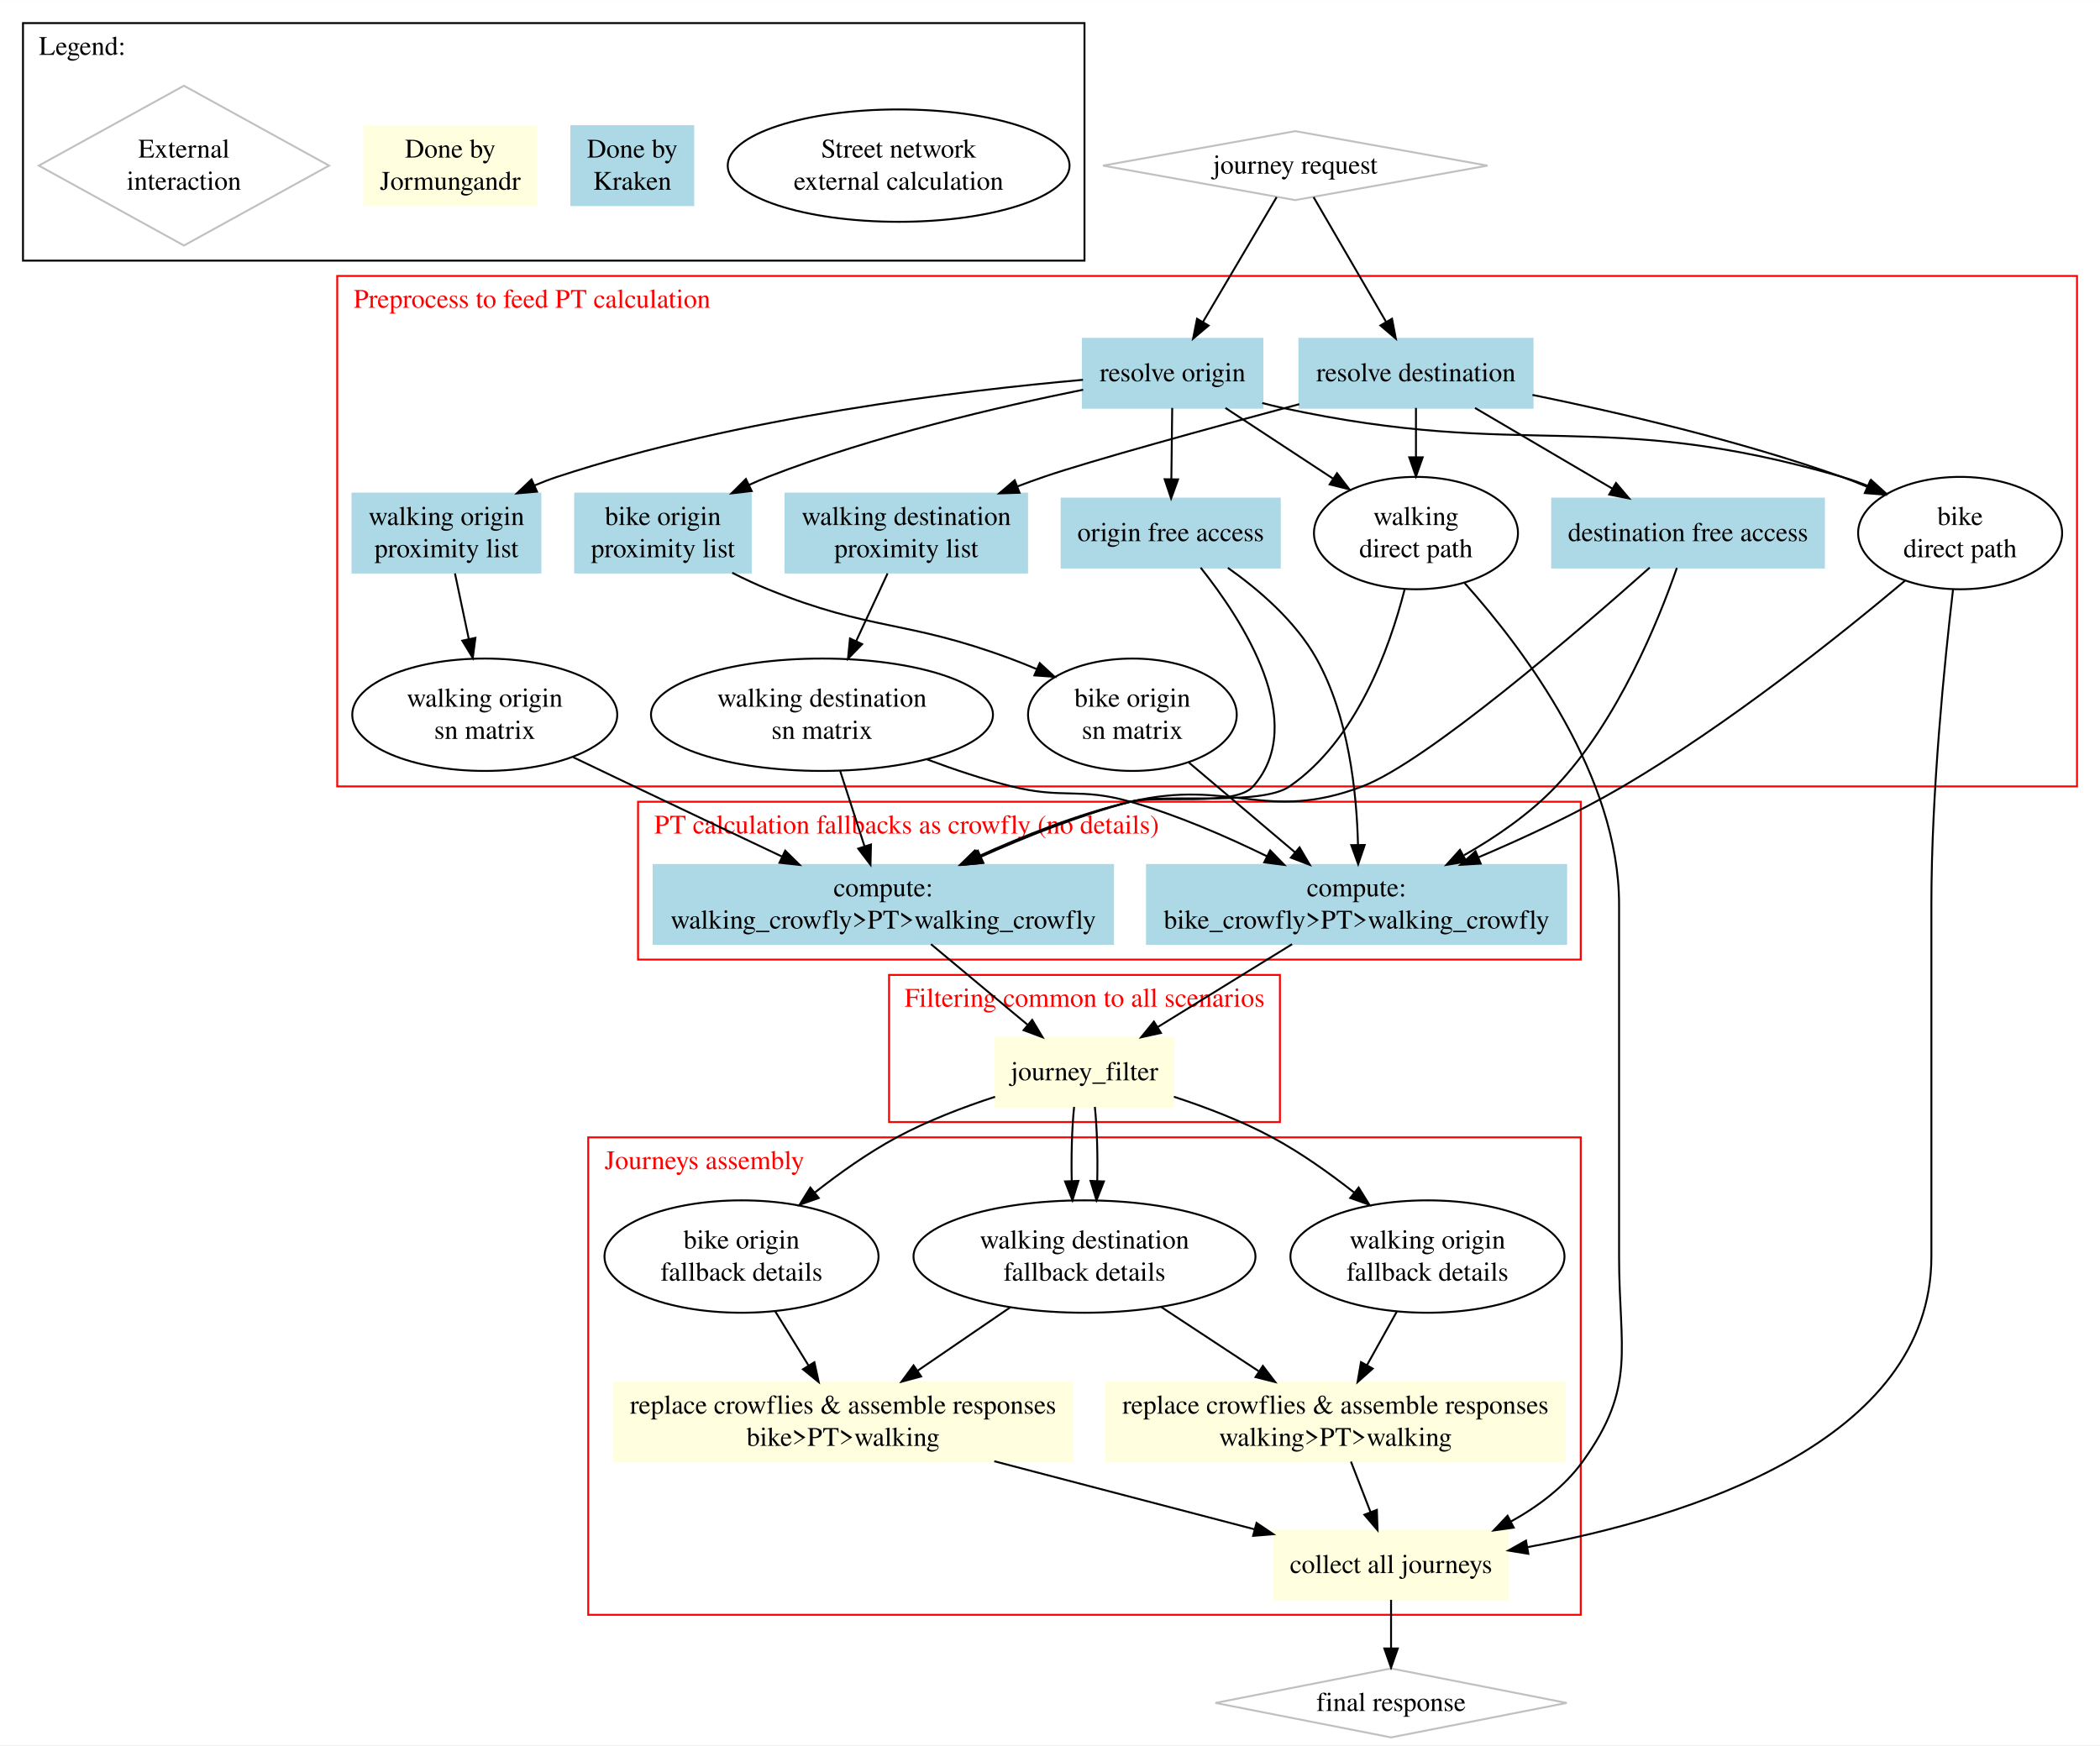
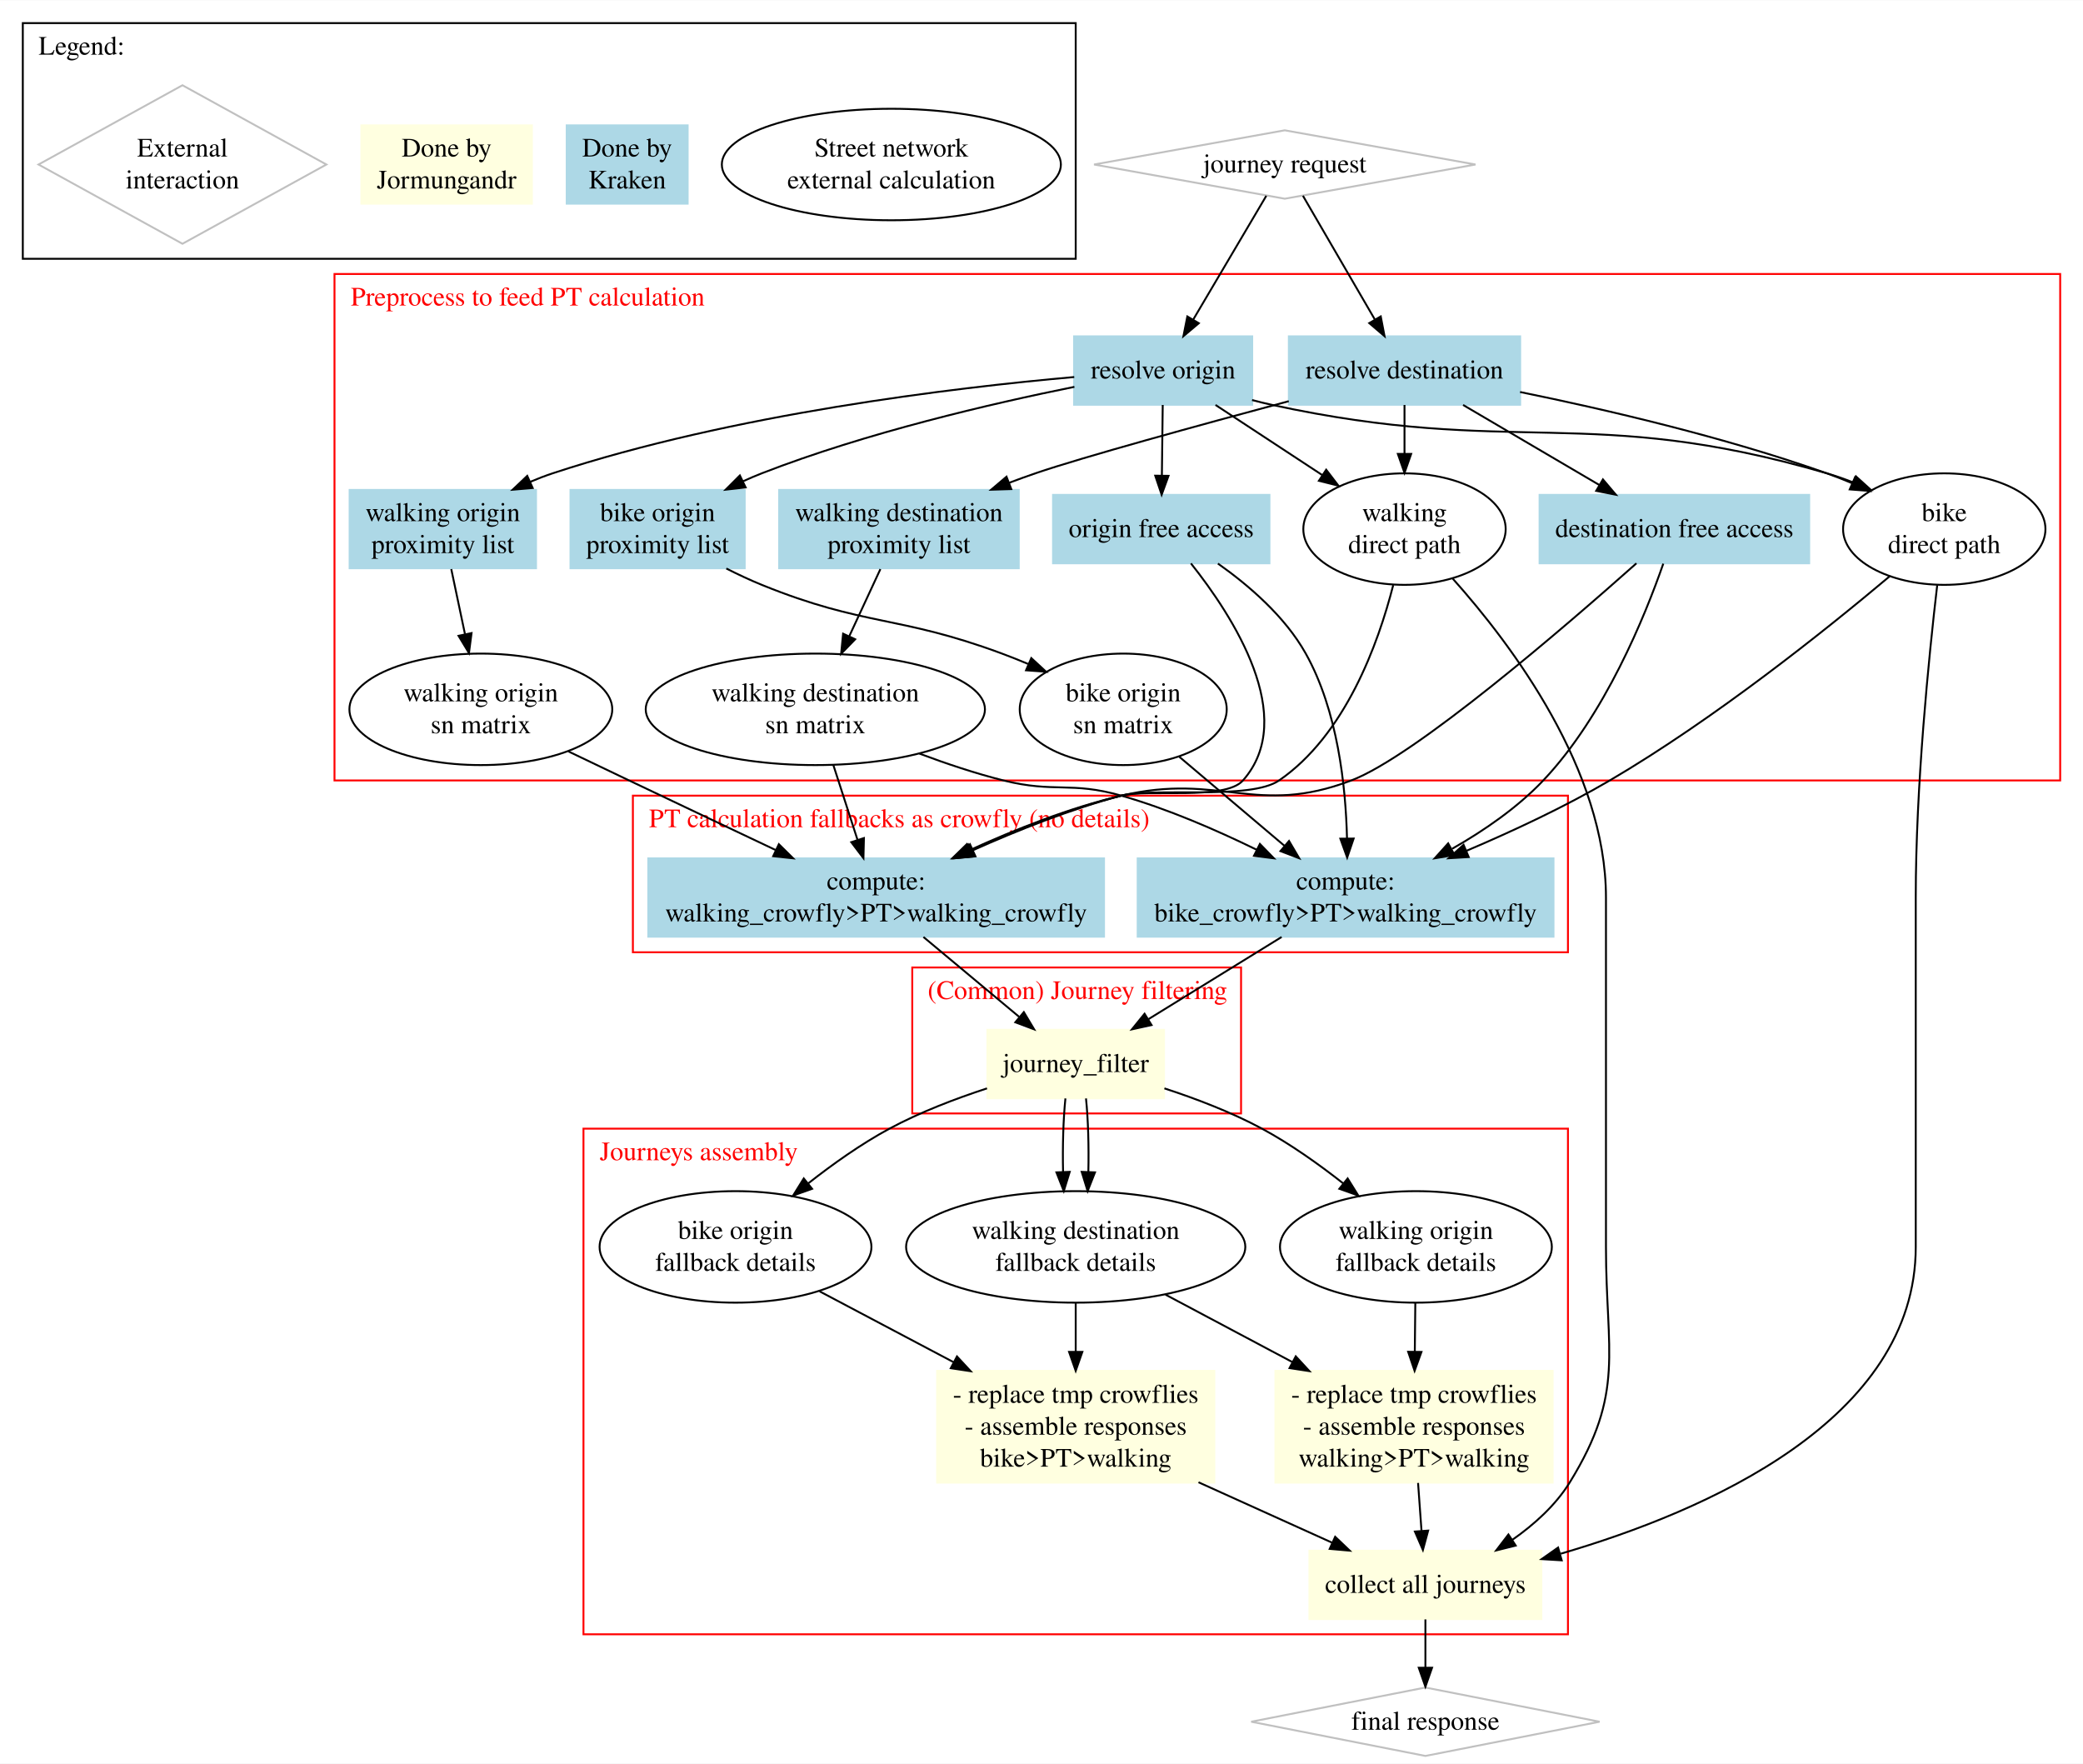
- <svg xmlns="http://www.w3.org/2000/svg" width="1096pt" height="911pt" viewBox="0.00 0.00 1096.00 910.89">
-   <g id="graph0" class="graph" transform="scale(1 1) rotate(0) translate(4 906.8939)">
-     <polygon fill="#ffffff" stroke="transparent" points="-4,4 -4,-906.894 1092,-906.894 1092,4 -4,4" />
+ <svg xmlns="http://www.w3.org/2000/svg" width="1096pt" height="928pt" viewBox="0.00 0.00 1096.00 927.69">
+   <g id="graph0" class="graph" transform="scale(1 1) rotate(0) translate(4 923.6939)">
+     <polygon fill="#ffffff" stroke="transparent" points="-4,4 -4,-923.694 1092,-923.694 1092,4 -4,4" />
    <g id="clust1" class="cluster">
-       <polygon fill="none" stroke="#000000" points="8,-770.894 8,-894.894 562,-894.894 562,-770.894 8,-770.894" />
-       <text text-anchor="middle" x="38.936" y="-878.294" font-family="Times,serif" font-size="14.00" fill="#000000">Legend:</text>
+       <polygon fill="none" stroke="#000000" points="8,-787.694 8,-911.694 562,-911.694 562,-787.694 8,-787.694" />
+       <text text-anchor="middle" x="38.936" y="-895.094" font-family="Times,serif" font-size="14.00" fill="#000000">Legend:</text>
    </g>
    <g id="clust2" class="cluster">
-       <polygon fill="none" stroke="#ff0000" points="172,-496.431 172,-762.894 1080,-762.894 1080,-496.431 172,-496.431" />
-       <text text-anchor="middle" x="273.687" y="-746.294" font-family="Times,serif" font-size="14.00" fill="#ff0000">Preprocess to feed PT calculation</text>
+       <polygon fill="none" stroke="#ff0000" points="172,-513.231 172,-779.694 1080,-779.694 1080,-513.231 172,-513.231" />
+       <text text-anchor="middle" x="273.687" y="-763.094" font-family="Times,serif" font-size="14.00" fill="#ff0000">Preprocess to feed PT calculation</text>
    </g>
    <g id="clust3" class="cluster">
-       <polygon fill="none" stroke="#ff0000" points="329,-406.031 329,-488.431 821,-488.431 821,-406.031 329,-406.031" />
-       <text text-anchor="middle" x="469.173" y="-471.831" font-family="Times,serif" font-size="14.00" fill="#ff0000">PT calculation fallbacks as crowfly (no details)</text>
+       <polygon fill="none" stroke="#ff0000" points="329,-422.831 329,-505.231 821,-505.231 821,-422.831 329,-422.831" />
+       <text text-anchor="middle" x="469.173" y="-488.631" font-family="Times,serif" font-size="14.00" fill="#ff0000">PT calculation fallbacks as crowfly (no details)</text>
    </g>
    <g id="clust4" class="cluster">
-       <polygon fill="none" stroke="#ff0000" points="303,-64 303,-313.231 821,-313.231 821,-64 303,-64" />
-       <text text-anchor="middle" x="363.682" y="-296.631" font-family="Times,serif" font-size="14.00" fill="#ff0000">Journeys assembly</text>
+       <polygon fill="none" stroke="#ff0000" points="303,-64 303,-330.031 821,-330.031 821,-64 303,-64" />
+       <text text-anchor="middle" x="363.682" y="-313.431" font-family="Times,serif" font-size="14.00" fill="#ff0000">Journeys assembly</text>
    </g>
    <g id="clust5" class="cluster">
-       <polygon fill="none" stroke="#ff0000" points="460,-321.231 460,-398.031 664,-398.031 664,-321.231 460,-321.231" />
-       <text text-anchor="middle" x="562.093" y="-381.431" font-family="Times,serif" font-size="14.00" fill="#ff0000">Filtering common to all scenarios</text>
+       <polygon fill="none" stroke="#ff0000" points="476,-338.031 476,-414.831 649,-414.831 649,-338.031 476,-338.031" />
+       <text text-anchor="middle" x="562.928" y="-398.231" font-family="Times,serif" font-size="14.00" fill="#ff0000">(Common) Journey filtering</text>
    </g>
    <g id="node1" class="node">
-       <ellipse fill="none" stroke="#000000" cx="465" cy="-820.494" rx="89.2" ry="29.331" />
-       <text text-anchor="middle" x="465" y="-824.694" font-family="Times,serif" font-size="14.00" fill="#000000">Street network</text>
-       <text text-anchor="middle" x="465" y="-807.894" font-family="Times,serif" font-size="14.00" fill="#000000">external calculation</text>
+       <ellipse fill="none" stroke="#000000" cx="465" cy="-837.294" rx="89.2" ry="29.331" />
+       <text text-anchor="middle" x="465" y="-841.494" font-family="Times,serif" font-size="14.00" fill="#000000">Street network</text>
+       <text text-anchor="middle" x="465" y="-824.694" font-family="Times,serif" font-size="14.00" fill="#000000">external calculation</text>
    </g>
    <g id="node2" class="node">
-       <polygon fill="#add8e6" stroke="#add8e6" points="357.821,-841.096 294.179,-841.096 294.179,-799.892 357.821,-799.892 357.821,-841.096" />
-       <text text-anchor="middle" x="326" y="-824.694" font-family="Times,serif" font-size="14.00" fill="#000000">Done by</text>
-       <text text-anchor="middle" x="326" y="-807.894" font-family="Times,serif" font-size="14.00" fill="#000000">Kraken</text>
+       <polygon fill="#add8e6" stroke="#add8e6" points="357.821,-857.896 294.179,-857.896 294.179,-816.692 357.821,-816.692 357.821,-857.896" />
+       <text text-anchor="middle" x="326" y="-841.494" font-family="Times,serif" font-size="14.00" fill="#000000">Done by</text>
+       <text text-anchor="middle" x="326" y="-824.694" font-family="Times,serif" font-size="14.00" fill="#000000">Kraken</text>
    </g>
    <g id="node3" class="node">
-       <polygon fill="#ffffe0" stroke="#ffffe0" points="275.871,-841.096 186.129,-841.096 186.129,-799.892 275.871,-799.892 275.871,-841.096" />
-       <text text-anchor="middle" x="231" y="-824.694" font-family="Times,serif" font-size="14.00" fill="#000000">Done by</text>
-       <text text-anchor="middle" x="231" y="-807.894" font-family="Times,serif" font-size="14.00" fill="#000000">Jormungandr</text>
+       <polygon fill="#ffffe0" stroke="#ffffe0" points="275.871,-857.896 186.129,-857.896 186.129,-816.692 275.871,-816.692 275.871,-857.896" />
+       <text text-anchor="middle" x="231" y="-841.494" font-family="Times,serif" font-size="14.00" fill="#000000">Done by</text>
+       <text text-anchor="middle" x="231" y="-824.694" font-family="Times,serif" font-size="14.00" fill="#000000">Jormungandr</text>
    </g>
    <g id="node4" class="node">
-       <polygon fill="none" stroke="#c0c0c0" points="92,-862.194 16.266,-820.494 92,-778.794 167.734,-820.494 92,-862.194" />
-       <text text-anchor="middle" x="92" y="-824.694" font-family="Times,serif" font-size="14.00" fill="#000000">External</text>
-       <text text-anchor="middle" x="92" y="-807.894" font-family="Times,serif" font-size="14.00" fill="#000000">interaction</text>
+       <polygon fill="none" stroke="#c0c0c0" points="92,-878.994 16.266,-837.294 92,-795.594 167.734,-837.294 92,-878.994" />
+       <text text-anchor="middle" x="92" y="-841.494" font-family="Times,serif" font-size="14.00" fill="#000000">External</text>
+       <text text-anchor="middle" x="92" y="-824.694" font-family="Times,serif" font-size="14.00" fill="#000000">interaction</text>
    </g>
    <g id="node5" class="node">
-       <polygon fill="none" stroke="#c0c0c0" points="672,-838.494 571.65,-820.494 672,-802.494 772.35,-820.494 672,-838.494" />
-       <text text-anchor="middle" x="672" y="-816.294" font-family="Times,serif" font-size="14.00" fill="#000000">journey request</text>
+       <polygon fill="none" stroke="#c0c0c0" points="672,-855.294 571.65,-837.294 672,-819.294 772.35,-837.294 672,-855.294" />
+       <text text-anchor="middle" x="672" y="-833.094" font-family="Times,serif" font-size="14.00" fill="#000000">journey request</text>
    </g>
    <g id="node7" class="node">
-       <polygon fill="#add8e6" stroke="#add8e6" points="654.867,-730.094 561.133,-730.094 561.133,-694.094 654.867,-694.094 654.867,-730.094" />
-       <text text-anchor="middle" x="608" y="-707.894" font-family="Times,serif" font-size="14.00" fill="#000000">resolve origin</text>
+       <polygon fill="#add8e6" stroke="#add8e6" points="654.867,-746.894 561.133,-746.894 561.133,-710.894 654.867,-710.894 654.867,-746.894" />
+       <text text-anchor="middle" x="608" y="-724.694" font-family="Times,serif" font-size="14.00" fill="#000000">resolve origin</text>
    </g>
    <g id="edge1" class="edge">
-       <path fill="none" stroke="#000000" d="M662.28,-804.03C652.091,-786.773 635.919,-759.382 623.875,-738.981" />
-       <polygon fill="#000000" stroke="#000000" points="626.765,-736.993 618.667,-730.161 620.737,-740.552 626.765,-736.993" />
+       <path fill="none" stroke="#000000" d="M662.28,-820.83C652.091,-803.573 635.919,-776.182 623.875,-755.781" />
+       <polygon fill="#000000" stroke="#000000" points="626.765,-753.793 618.667,-746.961 620.737,-757.352 626.765,-753.793" />
    </g>
    <g id="node8" class="node">
-       <polygon fill="#add8e6" stroke="#add8e6" points="795.862,-730.094 674.138,-730.094 674.138,-694.094 795.862,-694.094 795.862,-730.094" />
-       <text text-anchor="middle" x="735" y="-707.894" font-family="Times,serif" font-size="14.00" fill="#000000">resolve destination</text>
+       <polygon fill="#add8e6" stroke="#add8e6" points="795.862,-746.894 674.138,-746.894 674.138,-710.894 795.862,-710.894 795.862,-746.894" />
+       <text text-anchor="middle" x="735" y="-724.694" font-family="Times,serif" font-size="14.00" fill="#000000">resolve destination</text>
    </g>
    <g id="edge2" class="edge">
-       <path fill="none" stroke="#000000" d="M681.568,-804.03C691.598,-786.773 707.517,-759.382 719.374,-738.981" />
-       <polygon fill="#000000" stroke="#000000" points="722.501,-740.566 724.5,-730.161 716.449,-737.048 722.501,-740.566" />
+       <path fill="none" stroke="#000000" d="M681.568,-820.83C691.598,-803.573 707.517,-776.182 719.374,-755.781" />
+       <polygon fill="#000000" stroke="#000000" points="722.501,-757.366 724.5,-746.961 716.449,-753.848 722.501,-757.366" />
    </g>
    <g id="node6" class="node">
-       <polygon fill="none" stroke="#c0c0c0" points="722,-36 630.342,-18 722,0 813.658,-18 722,-36" />
-       <text text-anchor="middle" x="722" y="-13.8" font-family="Times,serif" font-size="14.00" fill="#000000">final response</text>
+       <polygon fill="none" stroke="#c0c0c0" points="746,-36 654.342,-18 746,0 837.658,-18 746,-36" />
+       <text text-anchor="middle" x="746" y="-13.8" font-family="Times,serif" font-size="14.00" fill="#000000">final response</text>
    </g>
    <g id="node9" class="node">
-       <polygon fill="#add8e6" stroke="#add8e6" points="663.94,-646.678 550.06,-646.678 550.06,-610.678 663.94,-610.678 663.94,-646.678" />
-       <text text-anchor="middle" x="607" y="-624.478" font-family="Times,serif" font-size="14.00" fill="#000000">origin free access</text>
+       <polygon fill="#add8e6" stroke="#add8e6" points="663.94,-663.478 550.06,-663.478 550.06,-627.478 663.94,-627.478 663.94,-663.478" />
+       <text text-anchor="middle" x="607" y="-641.278" font-family="Times,serif" font-size="14.00" fill="#000000">origin free access</text>
    </g>
    <g id="edge9" class="edge">
-       <path fill="none" stroke="#000000" d="M607.783,-693.994C607.653,-683.172 607.486,-669.189 607.339,-656.939" />
-       <polygon fill="#000000" stroke="#000000" points="610.836,-656.7 607.217,-646.743 603.837,-656.784 610.836,-656.7" />
+       <path fill="none" stroke="#000000" d="M607.783,-710.794C607.653,-699.972 607.486,-685.989 607.339,-673.739" />
+       <polygon fill="#000000" stroke="#000000" points="610.836,-673.5 607.217,-663.543 603.837,-673.584 610.836,-673.5" />
    </g>
    <g id="node11" class="node">
-       <ellipse fill="none" stroke="#000000" cx="735" cy="-628.678" rx="53.24" ry="29.331" />
-       <text text-anchor="middle" x="735" y="-632.878" font-family="Times,serif" font-size="14.00" fill="#000000">walking</text>
-       <text text-anchor="middle" x="735" y="-616.078" font-family="Times,serif" font-size="14.00" fill="#000000">direct path</text>
+       <ellipse fill="none" stroke="#000000" cx="735" cy="-645.478" rx="53.24" ry="29.331" />
+       <text text-anchor="middle" x="735" y="-649.678" font-family="Times,serif" font-size="14.00" fill="#000000">walking</text>
+       <text text-anchor="middle" x="735" y="-632.878" font-family="Times,serif" font-size="14.00" fill="#000000">direct path</text>
    </g>
    <g id="edge3" class="edge">
-       <path fill="none" stroke="#000000" d="M635.557,-693.994C651.932,-683.239 673.06,-669.361 691.628,-657.165" />
-       <polygon fill="#000000" stroke="#000000" points="693.792,-659.932 700.229,-651.517 689.949,-654.081 693.792,-659.932" />
+       <path fill="none" stroke="#000000" d="M635.557,-710.794C651.932,-700.039 673.06,-686.161 691.628,-673.965" />
+       <polygon fill="#000000" stroke="#000000" points="693.792,-676.732 700.229,-668.317 689.949,-670.881 693.792,-676.732" />
    </g>
    <g id="node12" class="node">
-       <ellipse fill="none" stroke="#000000" cx="1019" cy="-628.678" rx="53.24" ry="29.331" />
-       <text text-anchor="middle" x="1019" y="-632.878" font-family="Times,serif" font-size="14.00" fill="#000000">bike</text>
-       <text text-anchor="middle" x="1019" y="-616.078" font-family="Times,serif" font-size="14.00" fill="#000000">direct path</text>
+       <ellipse fill="none" stroke="#000000" cx="1019" cy="-645.478" rx="53.24" ry="29.331" />
+       <text text-anchor="middle" x="1019" y="-649.678" font-family="Times,serif" font-size="14.00" fill="#000000">bike</text>
+       <text text-anchor="middle" x="1019" y="-632.878" font-family="Times,serif" font-size="14.00" fill="#000000">direct path</text>
    </g>
    <g id="edge6" class="edge">
-       <path fill="none" stroke="#000000" d="M654.785,-696.572C658.223,-695.662 661.654,-694.822 665,-694.094 792.77,-666.289 831.435,-694.586 957,-658.094 961.619,-656.751 966.323,-655.101 970.971,-653.273" />
-       <polygon fill="#000000" stroke="#000000" points="972.526,-656.416 980.386,-649.312 969.812,-649.963 972.526,-656.416" />
+       <path fill="none" stroke="#000000" d="M654.785,-713.372C658.223,-712.462 661.654,-711.622 665,-710.894 792.77,-683.089 831.435,-711.386 957,-674.894 961.619,-673.551 966.323,-671.901 970.971,-670.072" />
+       <polygon fill="#000000" stroke="#000000" points="972.526,-673.216 980.386,-666.112 969.812,-666.763 972.526,-673.216" />
    </g>
    <g id="node13" class="node">
-       <polygon fill="#add8e6" stroke="#add8e6" points="278.044,-649.28 179.956,-649.28 179.956,-608.076 278.044,-608.076 278.044,-649.28" />
-       <text text-anchor="middle" x="229" y="-632.878" font-family="Times,serif" font-size="14.00" fill="#000000">walking origin</text>
-       <text text-anchor="middle" x="229" y="-616.078" font-family="Times,serif" font-size="14.00" fill="#000000">proximity list</text>
+       <polygon fill="#add8e6" stroke="#add8e6" points="278.044,-666.08 179.956,-666.08 179.956,-624.876 278.044,-624.876 278.044,-666.08" />
+       <text text-anchor="middle" x="229" y="-649.678" font-family="Times,serif" font-size="14.00" fill="#000000">walking origin</text>
+       <text text-anchor="middle" x="229" y="-632.878" font-family="Times,serif" font-size="14.00" fill="#000000">proximity list</text>
    </g>
    <g id="edge11" class="edge">
-       <path fill="none" stroke="#000000" d="M561.227,-708.681C497.769,-703.055 381.474,-689.193 287,-658.094 283.019,-656.783 278.972,-655.234 274.963,-653.543" />
-       <polygon fill="#000000" stroke="#000000" points="276.281,-650.298 265.726,-649.386 273.409,-656.682 276.281,-650.298" />
+       <path fill="none" stroke="#000000" d="M561.227,-725.481C497.769,-719.855 381.474,-705.994 287,-674.894 283.019,-673.583 278.972,-672.034 274.963,-670.343" />
+       <polygon fill="#000000" stroke="#000000" points="276.281,-667.098 265.726,-666.186 273.409,-673.482 276.281,-667.098" />
    </g>
    <g id="node14" class="node">
-       <polygon fill="#add8e6" stroke="#add8e6" points="387.839,-649.28 296.161,-649.28 296.161,-608.076 387.839,-608.076 387.839,-649.28" />
-       <text text-anchor="middle" x="342" y="-632.878" font-family="Times,serif" font-size="14.00" fill="#000000">bike origin</text>
-       <text text-anchor="middle" x="342" y="-616.078" font-family="Times,serif" font-size="14.00" fill="#000000">proximity list</text>
+       <polygon fill="#add8e6" stroke="#add8e6" points="387.839,-666.08 296.161,-666.08 296.161,-624.876 387.839,-624.876 387.839,-666.08" />
+       <text text-anchor="middle" x="342" y="-649.678" font-family="Times,serif" font-size="14.00" fill="#000000">bike origin</text>
+       <text text-anchor="middle" x="342" y="-632.878" font-family="Times,serif" font-size="14.00" fill="#000000">proximity list</text>
    </g>
    <g id="edge13" class="edge">
-       <path fill="none" stroke="#000000" d="M561.314,-703.513C517.879,-694.748 451.802,-679.402 397,-658.094 393.721,-656.819 390.389,-655.394 387.07,-653.878" />
-       <polygon fill="#000000" stroke="#000000" points="388.333,-650.601 377.805,-649.411 385.293,-656.907 388.333,-650.601" />
+       <path fill="none" stroke="#000000" d="M561.314,-720.313C517.879,-711.548 451.802,-696.202 397,-674.894 393.721,-673.619 390.389,-672.194 387.07,-670.678" />
+       <polygon fill="#000000" stroke="#000000" points="388.333,-667.401 377.805,-666.211 385.293,-673.707 388.333,-667.401" />
    </g>
    <g id="node10" class="node">
-       <polygon fill="#add8e6" stroke="#add8e6" points="947.934,-646.678 806.066,-646.678 806.066,-610.678 947.934,-610.678 947.934,-646.678" />
-       <text text-anchor="middle" x="877" y="-624.478" font-family="Times,serif" font-size="14.00" fill="#000000">destination free access</text>
+       <polygon fill="#add8e6" stroke="#add8e6" points="947.934,-663.478 806.066,-663.478 806.066,-627.478 947.934,-627.478 947.934,-663.478" />
+       <text text-anchor="middle" x="877" y="-641.278" font-family="Times,serif" font-size="14.00" fill="#000000">destination free access</text>
    </g>
    <g id="edge10" class="edge">
-       <path fill="none" stroke="#000000" d="M765.812,-693.994C786.839,-681.642 814.878,-665.171 837.538,-651.86" />
-       <polygon fill="#000000" stroke="#000000" points="839.399,-654.826 846.248,-646.743 835.853,-648.79 839.399,-654.826" />
+       <path fill="none" stroke="#000000" d="M765.812,-710.794C786.839,-698.442 814.878,-681.971 837.538,-668.66" />
+       <polygon fill="#000000" stroke="#000000" points="839.399,-671.626 846.248,-663.543 835.853,-665.59 839.399,-671.626" />
    </g>
    <g id="edge5" class="edge">
-       <path fill="none" stroke="#000000" d="M735,-693.994C735,-686.404 735,-677.26 735,-668.249" />
-       <polygon fill="#000000" stroke="#000000" points="738.5,-668.221 735,-658.221 731.5,-668.221 738.5,-668.221" />
+       <path fill="none" stroke="#000000" d="M735,-710.794C735,-703.204 735,-694.06 735,-685.049" />
+       <polygon fill="#000000" stroke="#000000" points="738.5,-685.021 735,-675.021 731.5,-685.021 738.5,-685.021" />
    </g>
    <g id="edge8" class="edge">
-       <path fill="none" stroke="#000000" d="M795.804,-700.803C840.976,-691.578 903.727,-676.986 957,-658.094 961.467,-656.51 966.043,-654.708 970.586,-652.793" />
-       <polygon fill="#000000" stroke="#000000" points="972.069,-655.965 979.819,-648.741 969.256,-649.555 972.069,-655.965" />
+       <path fill="none" stroke="#000000" d="M795.804,-717.603C840.976,-708.378 903.727,-693.786 957,-674.894 961.467,-673.31 966.043,-671.508 970.586,-669.593" />
+       <polygon fill="#000000" stroke="#000000" points="972.069,-672.765 979.819,-665.541 969.256,-666.355 972.069,-672.765" />
    </g>
    <g id="node15" class="node">
-       <polygon fill="#add8e6" stroke="#add8e6" points="532.039,-649.28 405.961,-649.28 405.961,-608.076 532.039,-608.076 532.039,-649.28" />
-       <text text-anchor="middle" x="469" y="-632.878" font-family="Times,serif" font-size="14.00" fill="#000000">walking destination</text>
-       <text text-anchor="middle" x="469" y="-616.078" font-family="Times,serif" font-size="14.00" fill="#000000">proximity list</text>
+       <polygon fill="#add8e6" stroke="#add8e6" points="532.039,-666.08 405.961,-666.08 405.961,-624.876 532.039,-624.876 532.039,-666.08" />
+       <text text-anchor="middle" x="469" y="-649.678" font-family="Times,serif" font-size="14.00" fill="#000000">walking destination</text>
+       <text text-anchor="middle" x="469" y="-632.878" font-family="Times,serif" font-size="14.00" fill="#000000">proximity list</text>
    </g>
    <g id="edge15" class="edge">
-       <path fill="none" stroke="#000000" d="M674.096,-695.97C626.906,-683.322 565.561,-666.497 541,-658.094 536.449,-656.537 531.77,-654.843 527.087,-653.081" />
-       <polygon fill="#000000" stroke="#000000" points="528.098,-649.72 517.509,-649.391 525.582,-656.253 528.098,-649.72" />
+       <path fill="none" stroke="#000000" d="M674.096,-712.77C626.906,-700.122 565.561,-683.297 541,-674.894 536.449,-673.337 531.77,-671.643 527.087,-669.881" />
+       <polygon fill="#000000" stroke="#000000" points="528.098,-666.52 517.509,-666.192 525.582,-673.053 528.098,-666.52" />
    </g>
    <g id="node19" class="node">
-       <polygon fill="#add8e6" stroke="#add8e6" points="576.895,-455.433 337.104,-455.433 337.104,-414.229 576.895,-414.229 576.895,-455.433" />
-       <text text-anchor="middle" x="457" y="-439.031" font-family="Times,serif" font-size="14.00" fill="#000000">compute:</text>
-       <text text-anchor="middle" x="457" y="-422.231" font-family="Times,serif" font-size="14.00" fill="#000000">walking_crowfly&gt;PT&gt;walking_crowfly</text>
+       <polygon fill="#add8e6" stroke="#add8e6" points="576.895,-472.233 337.104,-472.233 337.104,-431.029 576.895,-431.029 576.895,-472.233" />
+       <text text-anchor="middle" x="457" y="-455.831" font-family="Times,serif" font-size="14.00" fill="#000000">compute:</text>
+       <text text-anchor="middle" x="457" y="-439.031" font-family="Times,serif" font-size="14.00" fill="#000000">walking_crowfly&gt;PT&gt;walking_crowfly</text>
    </g>
    <g id="edge20" class="edge">
-       <path fill="none" stroke="#000000" d="M622.628,-610.63C644.702,-582.899 679.239,-529.553 650,-496.431 640.514,-485.686 599.855,-492.103 586,-488.431 559.524,-481.414 531.301,-470.156 508.026,-459.765" />
-       <polygon fill="#000000" stroke="#000000" points="509.258,-456.481 498.705,-455.533 506.364,-462.854 509.258,-456.481" />
+       <path fill="none" stroke="#000000" d="M622.628,-627.43C644.702,-599.699 679.239,-546.353 650,-513.231 640.514,-502.486 599.855,-508.903 586,-505.231 559.524,-498.214 531.301,-486.956 508.026,-476.565" />
+       <polygon fill="#000000" stroke="#000000" points="509.258,-473.281 498.705,-472.333 506.364,-479.654 509.258,-473.281" />
    </g>
    <g id="node20" class="node">
-       <polygon fill="#add8e6" stroke="#add8e6" points="813.398,-455.433 594.602,-455.433 594.602,-414.229 813.398,-414.229 813.398,-455.433" />
-       <text text-anchor="middle" x="704" y="-439.031" font-family="Times,serif" font-size="14.00" fill="#000000">compute:</text>
-       <text text-anchor="middle" x="704" y="-422.231" font-family="Times,serif" font-size="14.00" fill="#000000">bike_crowfly&gt;PT&gt;walking_crowfly</text>
+       <polygon fill="#add8e6" stroke="#add8e6" points="813.398,-472.233 594.602,-472.233 594.602,-431.029 813.398,-431.029 813.398,-472.233" />
+       <text text-anchor="middle" x="704" y="-455.831" font-family="Times,serif" font-size="14.00" fill="#000000">compute:</text>
+       <text text-anchor="middle" x="704" y="-439.031" font-family="Times,serif" font-size="14.00" fill="#000000">bike_crowfly&gt;PT&gt;walking_crowfly</text>
    </g>
    <g id="edge25" class="edge">
-       <path fill="none" stroke="#000000" d="M636.825,-610.547C653.101,-599.052 672.101,-582.698 683,-563.263 699.878,-533.166 704.092,-493.269 704.745,-465.977" />
-       <polygon fill="#000000" stroke="#000000" points="708.246,-465.859 704.838,-455.827 701.246,-465.795 708.246,-465.859" />
+       <path fill="none" stroke="#000000" d="M636.825,-627.347C653.101,-615.852 672.101,-599.499 683,-580.063 699.878,-549.966 704.092,-510.069 704.745,-482.777" />
+       <polygon fill="#000000" stroke="#000000" points="708.246,-482.659 704.838,-472.627 701.246,-482.595 708.246,-482.659" />
    </g>
    <g id="edge21" class="edge">
-       <path fill="none" stroke="#000000" d="M857.019,-610.667C819.811,-577.558 740.638,-509.23 707,-496.431 656.628,-477.265 638.477,-500.713 586,-488.431 558.691,-482.04 529.729,-470.484 506.182,-459.735" />
-       <polygon fill="#000000" stroke="#000000" points="507.65,-456.558 497.107,-455.511 504.696,-462.904 507.65,-456.558" />
+       <path fill="none" stroke="#000000" d="M857.019,-627.467C819.811,-594.358 740.638,-526.03 707,-513.231 656.628,-494.065 638.477,-517.513 586,-505.231 558.691,-498.84 529.729,-487.284 506.182,-476.535" />
+       <polygon fill="#000000" stroke="#000000" points="507.65,-473.358 497.107,-472.311 504.696,-479.704 507.65,-473.358" />
    </g>
    <g id="edge26" class="edge">
-       <path fill="none" stroke="#000000" d="M871.163,-610.492C861.616,-583.052 840.418,-530.644 808,-496.431 794.482,-482.165 776.935,-470.092 760.117,-460.518" />
-       <polygon fill="#000000" stroke="#000000" points="761.331,-457.192 750.879,-455.458 757.968,-463.331 761.331,-457.192" />
+       <path fill="none" stroke="#000000" d="M871.163,-627.292C861.616,-599.852 840.418,-547.444 808,-513.231 794.482,-498.965 776.935,-486.892 760.117,-477.318" />
+       <polygon fill="#000000" stroke="#000000" points="761.331,-473.992 750.879,-472.258 757.968,-480.131 761.331,-473.992" />
    </g>
    <g id="edge19" class="edge">
-       <path fill="none" stroke="#000000" d="M729.066,-599.232C721.121,-568.124 703.79,-520.335 669,-496.431 653.727,-485.938 603.977,-492.925 586,-488.431 559.117,-481.712 530.534,-470.313 507.123,-459.751" />
-       <polygon fill="#000000" stroke="#000000" points="508.308,-456.443 497.76,-455.447 505.384,-462.803 508.308,-456.443" />
+       <path fill="none" stroke="#000000" d="M729.066,-616.032C721.121,-584.924 703.79,-537.135 669,-513.231 653.727,-502.738 603.977,-509.725 586,-505.231 559.117,-498.512 530.534,-487.113 507.123,-476.551" />
+       <polygon fill="#000000" stroke="#000000" points="508.308,-473.243 497.76,-472.247 505.384,-479.603 508.308,-473.243" />
    </g>
    <g id="node26" class="node">
-       <polygon fill="#ffffe0" stroke="#ffffe0" points="783.023,-108 660.977,-108 660.977,-72 783.023,-72 783.023,-108" />
-       <text text-anchor="middle" x="722" y="-85.8" font-family="Times,serif" font-size="14.00" fill="#000000">collect all journeys</text>
+       <polygon fill="#ffffe0" stroke="#ffffe0" points="807.023,-108 684.977,-108 684.977,-72 807.023,-72 807.023,-108" />
+       <text text-anchor="middle" x="746" y="-85.8" font-family="Times,serif" font-size="14.00" fill="#000000">collect all journeys</text>
    </g>
    <g id="edge4" class="edge">
-       <path fill="none" stroke="#000000" d="M760.39,-602.598C791.749,-567.516 841,-501.764 841,-434.831 841,-434.831 841,-434.831 841,-251.016 841,-202.709 850.291,-183.155 822,-144 812.479,-130.822 798.726,-120.533 784.454,-112.638" />
-       <polygon fill="#000000" stroke="#000000" points="786.023,-109.51 775.533,-108.028 782.809,-115.728 786.023,-109.51" />
+       <path fill="none" stroke="#000000" d="M760.39,-619.399C791.749,-584.317 841,-518.564 841,-451.631 841,-451.631 841,-451.631 841,-267.816 841,-212.142 851.226,-191.386 822,-144 814.547,-131.917 803.28,-121.774 791.687,-113.661" />
+       <polygon fill="#000000" stroke="#000000" points="793.518,-110.676 783.237,-108.114 789.676,-116.528 793.518,-110.676" />
    </g>
    <g id="edge24" class="edge">
-       <path fill="none" stroke="#000000" d="M990.236,-603.81C956.519,-575.453 898.211,-528.838 843,-496.431 819.287,-482.512 791.856,-469.721 767.66,-459.445" />
-       <polygon fill="#000000" stroke="#000000" points="768.787,-456.123 758.211,-455.489 766.083,-462.579 768.787,-456.123" />
+       <path fill="none" stroke="#000000" d="M990.236,-620.61C956.519,-592.253 898.211,-545.638 843,-513.231 819.287,-499.312 791.856,-486.521 767.66,-476.245" />
+       <polygon fill="#000000" stroke="#000000" points="768.787,-472.923 758.211,-472.289 766.083,-479.379 768.787,-472.923" />
    </g>
    <g id="edge7" class="edge">
-       <path fill="none" stroke="#000000" d="M1015.292,-599.176C1010.85,-561.223 1004,-493.227 1004,-434.831 1004,-434.831 1004,-434.831 1004,-251.016 1004,-154.043 876.689,-114.692 793.149,-99.308" />
-       <polygon fill="#000000" stroke="#000000" points="793.646,-95.842 783.19,-97.549 792.428,-102.735 793.646,-95.842" />
+       <path fill="none" stroke="#000000" d="M1015.292,-615.976C1010.85,-578.023 1004,-510.027 1004,-451.631 1004,-451.631 1004,-451.631 1004,-267.816 1004,-176.707 893.575,-128.703 817.209,-106.398" />
+       <polygon fill="#000000" stroke="#000000" points="817.718,-102.905 807.142,-103.548 815.811,-109.64 817.718,-102.905" />
    </g>
    <g id="node16" class="node">
-       <ellipse fill="none" stroke="#000000" cx="249" cy="-533.847" rx="69.156" ry="29.331" />
-       <text text-anchor="middle" x="249" y="-538.047" font-family="Times,serif" font-size="14.00" fill="#000000">walking origin</text>
-       <text text-anchor="middle" x="249" y="-521.247" font-family="Times,serif" font-size="14.00" fill="#000000">sn matrix</text>
+       <ellipse fill="none" stroke="#000000" cx="249" cy="-550.647" rx="69.156" ry="29.331" />
+       <text text-anchor="middle" x="249" y="-554.847" font-family="Times,serif" font-size="14.00" fill="#000000">walking origin</text>
+       <text text-anchor="middle" x="249" y="-538.047" font-family="Times,serif" font-size="14.00" fill="#000000">sn matrix</text>
    </g>
    <g id="edge12" class="edge">
-       <path fill="none" stroke="#000000" d="M233.439,-607.632C235.557,-597.588 238.164,-585.228 240.634,-573.517" />
-       <polygon fill="#000000" stroke="#000000" points="244.114,-573.973 242.753,-563.466 237.265,-572.529 244.114,-573.973" />
+       <path fill="none" stroke="#000000" d="M233.439,-624.432C235.557,-614.388 238.164,-602.028 240.634,-590.317" />
+       <polygon fill="#000000" stroke="#000000" points="244.114,-590.773 242.753,-580.266 237.265,-589.329 244.114,-590.773" />
    </g>
    <g id="node17" class="node">
-       <ellipse fill="none" stroke="#000000" cx="587" cy="-533.847" rx="54.461" ry="29.331" />
-       <text text-anchor="middle" x="587" y="-538.047" font-family="Times,serif" font-size="14.00" fill="#000000">bike origin</text>
-       <text text-anchor="middle" x="587" y="-521.247" font-family="Times,serif" font-size="14.00" fill="#000000">sn matrix</text>
+       <ellipse fill="none" stroke="#000000" cx="587" cy="-550.647" rx="54.461" ry="29.331" />
+       <text text-anchor="middle" x="587" y="-554.847" font-family="Times,serif" font-size="14.00" fill="#000000">bike origin</text>
+       <text text-anchor="middle" x="587" y="-538.047" font-family="Times,serif" font-size="14.00" fill="#000000">sn matrix</text>
    </g>
    <g id="edge14" class="edge">
-       <path fill="none" stroke="#000000" d="M378.163,-607.944C384.342,-604.807 390.777,-601.782 397,-599.263 450.984,-577.405 468.382,-583.483 523,-563.263 527.562,-561.574 532.252,-559.699 536.919,-557.738" />
-       <polygon fill="#000000" stroke="#000000" points="538.636,-560.808 546.421,-553.621 535.853,-554.385 538.636,-560.808" />
+       <path fill="none" stroke="#000000" d="M378.163,-624.744C384.342,-621.607 390.777,-618.582 397,-616.063 450.984,-594.205 468.382,-600.283 523,-580.063 527.562,-578.374 532.252,-576.499 536.919,-574.538" />
+       <polygon fill="#000000" stroke="#000000" points="538.636,-577.609 546.421,-570.421 535.853,-571.185 538.636,-577.609" />
    </g>
    <g id="node18" class="node">
-       <ellipse fill="none" stroke="#000000" cx="425" cy="-533.847" rx="89.246" ry="29.331" />
-       <text text-anchor="middle" x="425" y="-538.047" font-family="Times,serif" font-size="14.00" fill="#000000">walking destination</text>
-       <text text-anchor="middle" x="425" y="-521.247" font-family="Times,serif" font-size="14.00" fill="#000000">sn matrix</text>
+       <ellipse fill="none" stroke="#000000" cx="425" cy="-550.647" rx="89.246" ry="29.331" />
+       <text text-anchor="middle" x="425" y="-554.847" font-family="Times,serif" font-size="14.00" fill="#000000">walking destination</text>
+       <text text-anchor="middle" x="425" y="-538.047" font-family="Times,serif" font-size="14.00" fill="#000000">sn matrix</text>
    </g>
    <g id="edge16" class="edge">
-       <path fill="none" stroke="#000000" d="M459.235,-607.632C454.44,-597.298 448.509,-584.515 442.938,-572.507" />
-       <polygon fill="#000000" stroke="#000000" points="445.959,-570.704 438.575,-563.106 439.61,-573.65 445.959,-570.704" />
+       <path fill="none" stroke="#000000" d="M459.235,-624.432C454.44,-614.098 448.509,-601.315 442.938,-589.307" />
+       <polygon fill="#000000" stroke="#000000" points="445.959,-587.504 438.575,-579.906 439.61,-590.45 445.959,-587.504" />
    </g>
    <g id="edge17" class="edge">
-       <path fill="none" stroke="#000000" d="M295.177,-511.652C305.636,-506.637 316.697,-501.344 327,-496.431 352.375,-484.333 380.568,-470.965 404.195,-459.783" />
-       <polygon fill="#000000" stroke="#000000" points="405.803,-462.894 413.346,-455.453 402.809,-456.567 405.803,-462.894" />
+       <path fill="none" stroke="#000000" d="M295.177,-528.452C305.636,-523.437 316.697,-518.144 327,-513.231 352.375,-501.133 380.568,-487.765 404.195,-476.583" />
+       <polygon fill="#000000" stroke="#000000" points="405.803,-479.694 413.346,-472.253 402.809,-473.367 405.803,-479.694" />
    </g>
    <g id="edge22" class="edge">
-       <path fill="none" stroke="#000000" d="M616.524,-508.861C633.431,-494.553 654.658,-476.589 671.968,-461.94" />
-       <polygon fill="#000000" stroke="#000000" points="674.243,-464.599 679.615,-455.468 669.721,-459.256 674.243,-464.599" />
+       <path fill="none" stroke="#000000" d="M616.524,-525.661C633.431,-511.353 654.658,-493.389 671.968,-478.74" />
+       <polygon fill="#000000" stroke="#000000" points="674.243,-481.399 679.615,-472.268 669.721,-476.056 674.243,-481.399" />
    </g>
    <g id="edge18" class="edge">
-       <path fill="none" stroke="#000000" d="M434.514,-504.407C438.527,-491.992 443.194,-477.551 447.233,-465.053" />
-       <polygon fill="#000000" stroke="#000000" points="450.568,-466.114 450.313,-455.522 443.907,-463.961 450.568,-466.114" />
+       <path fill="none" stroke="#000000" d="M434.514,-521.207C438.527,-508.792 443.194,-494.351 447.233,-481.853" />
+       <polygon fill="#000000" stroke="#000000" points="450.568,-482.914 450.313,-472.322 443.907,-480.761 450.568,-482.914" />
    </g>
    <g id="edge23" class="edge">
-       <path fill="none" stroke="#000000" d="M479.776,-510.55C493.972,-505.235 509.383,-500.083 524,-496.431 550.955,-489.697 559.278,-496.039 586,-488.431 610.318,-481.508 636.023,-470.336 657.212,-459.978" />
-       <polygon fill="#000000" stroke="#000000" points="658.912,-463.041 666.303,-455.449 655.791,-456.775 658.912,-463.041" />
+       <path fill="none" stroke="#000000" d="M479.776,-527.35C493.972,-522.035 509.383,-516.883 524,-513.231 550.955,-506.497 559.278,-512.839 586,-505.231 610.318,-498.308 636.023,-487.136 657.212,-476.778" />
+       <polygon fill="#000000" stroke="#000000" points="658.912,-479.841 666.303,-472.249 655.791,-473.575 658.912,-479.841" />
    </g>
    <g id="node27" class="node">
-       <polygon fill="#ffffe0" stroke="#ffffe0" points="608.473,-365.231 515.527,-365.231 515.527,-329.231 608.473,-329.231 608.473,-365.231" />
-       <text text-anchor="middle" x="562" y="-343.031" font-family="Times,serif" font-size="14.00" fill="#000000">journey_filter</text>
+       <polygon fill="#ffffe0" stroke="#ffffe0" points="608.473,-382.031 515.527,-382.031 515.527,-346.031 608.473,-346.031 608.473,-382.031" />
+       <text text-anchor="middle" x="562" y="-359.831" font-family="Times,serif" font-size="14.00" fill="#000000">journey_filter</text>
    </g>
    <g id="edge27" class="edge">
-       <path fill="none" stroke="#000000" d="M481.884,-414.071C496.963,-401.491 516.292,-385.365 532.186,-372.104" />
-       <polygon fill="#000000" stroke="#000000" points="534.708,-374.559 540.144,-365.465 530.223,-369.184 534.708,-374.559" />
+       <path fill="none" stroke="#000000" d="M481.884,-430.871C496.963,-418.291 516.292,-402.165 532.186,-388.904" />
+       <polygon fill="#000000" stroke="#000000" points="534.708,-391.359 540.144,-382.265 530.223,-385.984 534.708,-391.359" />
    </g>
    <g id="edge33" class="edge">
-       <path fill="none" stroke="#000000" d="M670.348,-414.071C649.3,-401.087 622.13,-384.325 600.263,-370.836" />
-       <polygon fill="#000000" stroke="#000000" points="601.906,-367.737 591.557,-365.465 598.23,-373.694 601.906,-367.737" />
+       <path fill="none" stroke="#000000" d="M670.348,-430.871C649.3,-417.887 622.13,-401.125 600.263,-387.636" />
+       <polygon fill="#000000" stroke="#000000" points="601.906,-384.537 591.557,-382.265 598.23,-390.494 601.906,-384.537" />
    </g>
    <g id="node21" class="node">
-       <ellipse fill="none" stroke="#000000" cx="741" cy="-251.016" rx="71.521" ry="29.331" />
-       <text text-anchor="middle" x="741" y="-255.216" font-family="Times,serif" font-size="14.00" fill="#000000">walking origin</text>
-       <text text-anchor="middle" x="741" y="-238.416" font-family="Times,serif" font-size="14.00" fill="#000000">fallback details</text>
+       <ellipse fill="none" stroke="#000000" cx="741" cy="-267.816" rx="71.521" ry="29.331" />
+       <text text-anchor="middle" x="741" y="-272.016" font-family="Times,serif" font-size="14.00" fill="#000000">walking origin</text>
+       <text text-anchor="middle" x="741" y="-255.216" font-family="Times,serif" font-size="14.00" fill="#000000">fallback details</text>
    </g>
    <g id="node24" class="node">
-       <polygon fill="#ffffe0" stroke="#ffffe0" points="812.621,-185.402 573.379,-185.402 573.379,-144.198 812.621,-144.198 812.621,-185.402" />
-       <text text-anchor="middle" x="693" y="-169" font-family="Times,serif" font-size="14.00" fill="#000000">replace crowflies &amp; assemble responses</text>
-       <text text-anchor="middle" x="693" y="-152.2" font-family="Times,serif" font-size="14.00" fill="#000000">walking&gt;PT&gt;walking</text>
+       <polygon fill="#ffffe0" stroke="#ffffe0" points="812.935,-202.601 667.065,-202.601 667.065,-143.799 812.935,-143.799 812.935,-202.601" />
+       <text text-anchor="middle" x="740" y="-185.8" font-family="Times,serif" font-size="14.00" fill="#000000">- replace tmp crowflies</text>
+       <text text-anchor="middle" x="740" y="-169" font-family="Times,serif" font-size="14.00" fill="#000000">- assemble responses</text>
+       <text text-anchor="middle" x="740" y="-152.2" font-family="Times,serif" font-size="14.00" fill="#000000">walking&gt;PT&gt;walking</text>
    </g>
    <g id="edge31" class="edge">
-       <path fill="none" stroke="#000000" d="M725.017,-222.307C720.037,-213.363 714.538,-203.486 709.523,-194.477" />
-       <polygon fill="#000000" stroke="#000000" points="712.436,-192.515 704.513,-185.48 706.32,-195.92 712.436,-192.515" />
+       <path fill="none" stroke="#000000" d="M740.689,-238.397C740.604,-230.298 740.509,-221.379 740.419,-212.806" />
+       <polygon fill="#000000" stroke="#000000" points="743.916,-212.563 740.311,-202.6 736.917,-212.637 743.916,-212.563" />
    </g>
    <g id="node22" class="node">
-       <ellipse fill="none" stroke="#000000" cx="383" cy="-251.016" rx="71.521" ry="29.331" />
-       <text text-anchor="middle" x="383" y="-255.216" font-family="Times,serif" font-size="14.00" fill="#000000">bike origin</text>
-       <text text-anchor="middle" x="383" y="-238.416" font-family="Times,serif" font-size="14.00" fill="#000000">fallback details</text>
+       <ellipse fill="none" stroke="#000000" cx="383" cy="-267.816" rx="71.521" ry="29.331" />
+       <text text-anchor="middle" x="383" y="-272.016" font-family="Times,serif" font-size="14.00" fill="#000000">bike origin</text>
+       <text text-anchor="middle" x="383" y="-255.216" font-family="Times,serif" font-size="14.00" fill="#000000">fallback details</text>
    </g>
    <g id="node25" class="node">
-       <polygon fill="#ffffe0" stroke="#ffffe0" points="555.621,-185.402 316.379,-185.402 316.379,-144.198 555.621,-144.198 555.621,-185.402" />
-       <text text-anchor="middle" x="436" y="-169" font-family="Times,serif" font-size="14.00" fill="#000000">replace crowflies &amp; assemble responses</text>
-       <text text-anchor="middle" x="436" y="-152.2" font-family="Times,serif" font-size="14.00" fill="#000000">bike&gt;PT&gt;walking</text>
+       <polygon fill="#ffffe0" stroke="#ffffe0" points="634.935,-202.601 489.065,-202.601 489.065,-143.799 634.935,-143.799 634.935,-202.601" />
+       <text text-anchor="middle" x="562" y="-185.8" font-family="Times,serif" font-size="14.00" fill="#000000">- replace tmp crowflies</text>
+       <text text-anchor="middle" x="562" y="-169" font-family="Times,serif" font-size="14.00" fill="#000000">- assemble responses</text>
+       <text text-anchor="middle" x="562" y="-152.2" font-family="Times,serif" font-size="14.00" fill="#000000">bike&gt;PT&gt;walking</text>
    </g>
    <g id="edge37" class="edge">
-       <path fill="none" stroke="#000000" d="M400.648,-222.307C406.204,-213.269 412.346,-203.278 417.931,-194.193" />
-       <polygon fill="#000000" stroke="#000000" points="421.032,-195.832 423.287,-185.48 415.069,-192.166 421.032,-195.832" />
+       <path fill="none" stroke="#000000" d="M427.247,-244.428C448.451,-233.22 474.254,-219.581 497.584,-207.249" />
+       <polygon fill="#000000" stroke="#000000" points="499.521,-210.184 506.727,-202.416 496.25,-203.995 499.521,-210.184" />
    </g>
    <g id="node23" class="node">
-       <ellipse fill="none" stroke="#000000" cx="562" cy="-251.016" rx="89.246" ry="29.331" />
-       <text text-anchor="middle" x="562" y="-255.216" font-family="Times,serif" font-size="14.00" fill="#000000">walking destination</text>
-       <text text-anchor="middle" x="562" y="-238.416" font-family="Times,serif" font-size="14.00" fill="#000000">fallback details</text>
+       <ellipse fill="none" stroke="#000000" cx="562" cy="-267.816" rx="89.246" ry="29.331" />
+       <text text-anchor="middle" x="562" y="-272.016" font-family="Times,serif" font-size="14.00" fill="#000000">walking destination</text>
+       <text text-anchor="middle" x="562" y="-255.216" font-family="Times,serif" font-size="14.00" fill="#000000">fallback details</text>
    </g>
    <g id="edge29" class="edge">
-       <path fill="none" stroke="#000000" d="M602.016,-224.68C618.142,-214.067 636.709,-201.847 652.848,-191.225" />
-       <polygon fill="#000000" stroke="#000000" points="655.105,-193.93 661.534,-185.509 651.256,-188.083 655.105,-193.93" />
+       <path fill="none" stroke="#000000" d="M609.233,-242.709C629.692,-231.834 653.958,-218.936 675.998,-207.22" />
+       <polygon fill="#000000" stroke="#000000" points="677.778,-210.238 684.965,-202.454 674.492,-204.057 677.778,-210.238" />
    </g>
    <g id="edge35" class="edge">
-       <path fill="none" stroke="#000000" d="M523.168,-224.445C507.793,-213.925 490.155,-201.856 474.785,-191.339" />
-       <polygon fill="#000000" stroke="#000000" points="476.738,-188.434 466.509,-185.676 472.785,-194.211 476.738,-188.434" />
+       <path fill="none" stroke="#000000" d="M562,-238.397C562,-230.298 562,-221.379 562,-212.806" />
+       <polygon fill="#000000" stroke="#000000" points="565.5,-212.6 562,-202.6 558.5,-212.6 565.5,-212.6" />
    </g>
    <g id="edge32" class="edge">
-       <path fill="none" stroke="#000000" d="M701.078,-143.964C704.244,-135.798 707.922,-126.312 711.303,-117.591" />
-       <polygon fill="#000000" stroke="#000000" points="714.599,-118.771 714.951,-108.182 708.073,-116.24 714.599,-118.771" />
+       <path fill="none" stroke="#000000" d="M742.132,-143.632C742.722,-135.449 743.362,-126.585 743.947,-118.465" />
+       <polygon fill="#000000" stroke="#000000" points="747.449,-118.565 744.678,-108.339 740.467,-118.061 747.449,-118.565" />
    </g>
    <g id="edge38" class="edge">
-       <path fill="none" stroke="#000000" d="M514.908,-144.163C557.461,-133.033 609.561,-119.407 650.858,-108.606" />
-       <polygon fill="#000000" stroke="#000000" points="651.783,-111.982 660.572,-106.066 650.011,-105.21 651.783,-111.982" />
+       <path fill="none" stroke="#000000" d="M626.613,-143.984C649.705,-133.542 675.329,-121.956 696.9,-112.202" />
+       <polygon fill="#000000" stroke="#000000" points="698.518,-115.311 706.188,-108.002 695.634,-108.933 698.518,-115.311" />
    </g>
    <g id="edge39" class="edge">
-       <path fill="none" stroke="#000000" d="M722,-71.831C722,-64.131 722,-54.974 722,-46.417" />
-       <polygon fill="#000000" stroke="#000000" points="725.5,-46.413 722,-36.413 718.5,-46.413 725.5,-46.413" />
+       <path fill="none" stroke="#000000" d="M746,-71.831C746,-64.131 746,-54.974 746,-46.417" />
+       <polygon fill="#000000" stroke="#000000" points="749.5,-46.413 746,-36.413 742.5,-46.413 749.5,-46.413" />
    </g>
    <g id="edge30" class="edge">
-       <path fill="none" stroke="#000000" d="M608.666,-334.425C625.358,-328.976 643.99,-321.863 660,-313.231 674.864,-305.217 689.879,-294.556 702.875,-284.326" />
-       <polygon fill="#000000" stroke="#000000" points="705.09,-287.036 710.687,-278.039 700.702,-281.582 705.09,-287.036" />
+       <path fill="none" stroke="#000000" d="M608.666,-351.225C625.358,-345.776 643.99,-338.663 660,-330.031 674.864,-322.017 689.879,-311.356 702.875,-301.126" />
+       <polygon fill="#000000" stroke="#000000" points="705.09,-303.836 710.687,-294.839 700.702,-298.382 705.09,-303.836" />
    </g>
    <g id="edge36" class="edge">
-       <path fill="none" stroke="#000000" d="M515.334,-334.425C498.642,-328.976 480.01,-321.863 464,-313.231 449.136,-305.217 434.121,-294.556 421.125,-284.326" />
-       <polygon fill="#000000" stroke="#000000" points="423.298,-281.582 413.313,-278.039 418.91,-287.036 423.298,-281.582" />
+       <path fill="none" stroke="#000000" d="M515.334,-351.225C498.642,-345.776 480.01,-338.663 464,-330.031 449.136,-322.017 434.121,-311.356 421.125,-301.126" />
+       <polygon fill="#000000" stroke="#000000" points="423.298,-298.382 413.313,-294.839 418.91,-303.836 423.298,-298.382" />
    </g>
    <g id="edge28" class="edge">
-       <path fill="none" stroke="#000000" d="M556.588,-329.134C555.453,-318.202 555.04,-303.829 555.35,-290.395" />
-       <polygon fill="#000000" stroke="#000000" points="558.848,-290.503 555.728,-280.378 551.853,-290.238 558.848,-290.503" />
+       <path fill="none" stroke="#000000" d="M556.588,-345.934C555.453,-335.002 555.04,-320.629 555.35,-307.195" />
+       <polygon fill="#000000" stroke="#000000" points="558.848,-307.303 555.728,-297.178 551.853,-307.038 558.848,-307.303" />
    </g>
    <g id="edge34" class="edge">
-       <path fill="none" stroke="#000000" d="M567.412,-329.134C568.547,-318.202 568.96,-303.829 568.65,-290.395" />
-       <polygon fill="#000000" stroke="#000000" points="572.147,-290.238 568.272,-280.378 565.152,-290.503 572.147,-290.238" />
+       <path fill="none" stroke="#000000" d="M567.412,-345.934C568.547,-335.002 568.96,-320.629 568.65,-307.195" />
+       <polygon fill="#000000" stroke="#000000" points="572.147,-307.038 568.272,-297.178 565.152,-307.303 572.147,-307.038" />
    </g>
  </g>
</svg>
